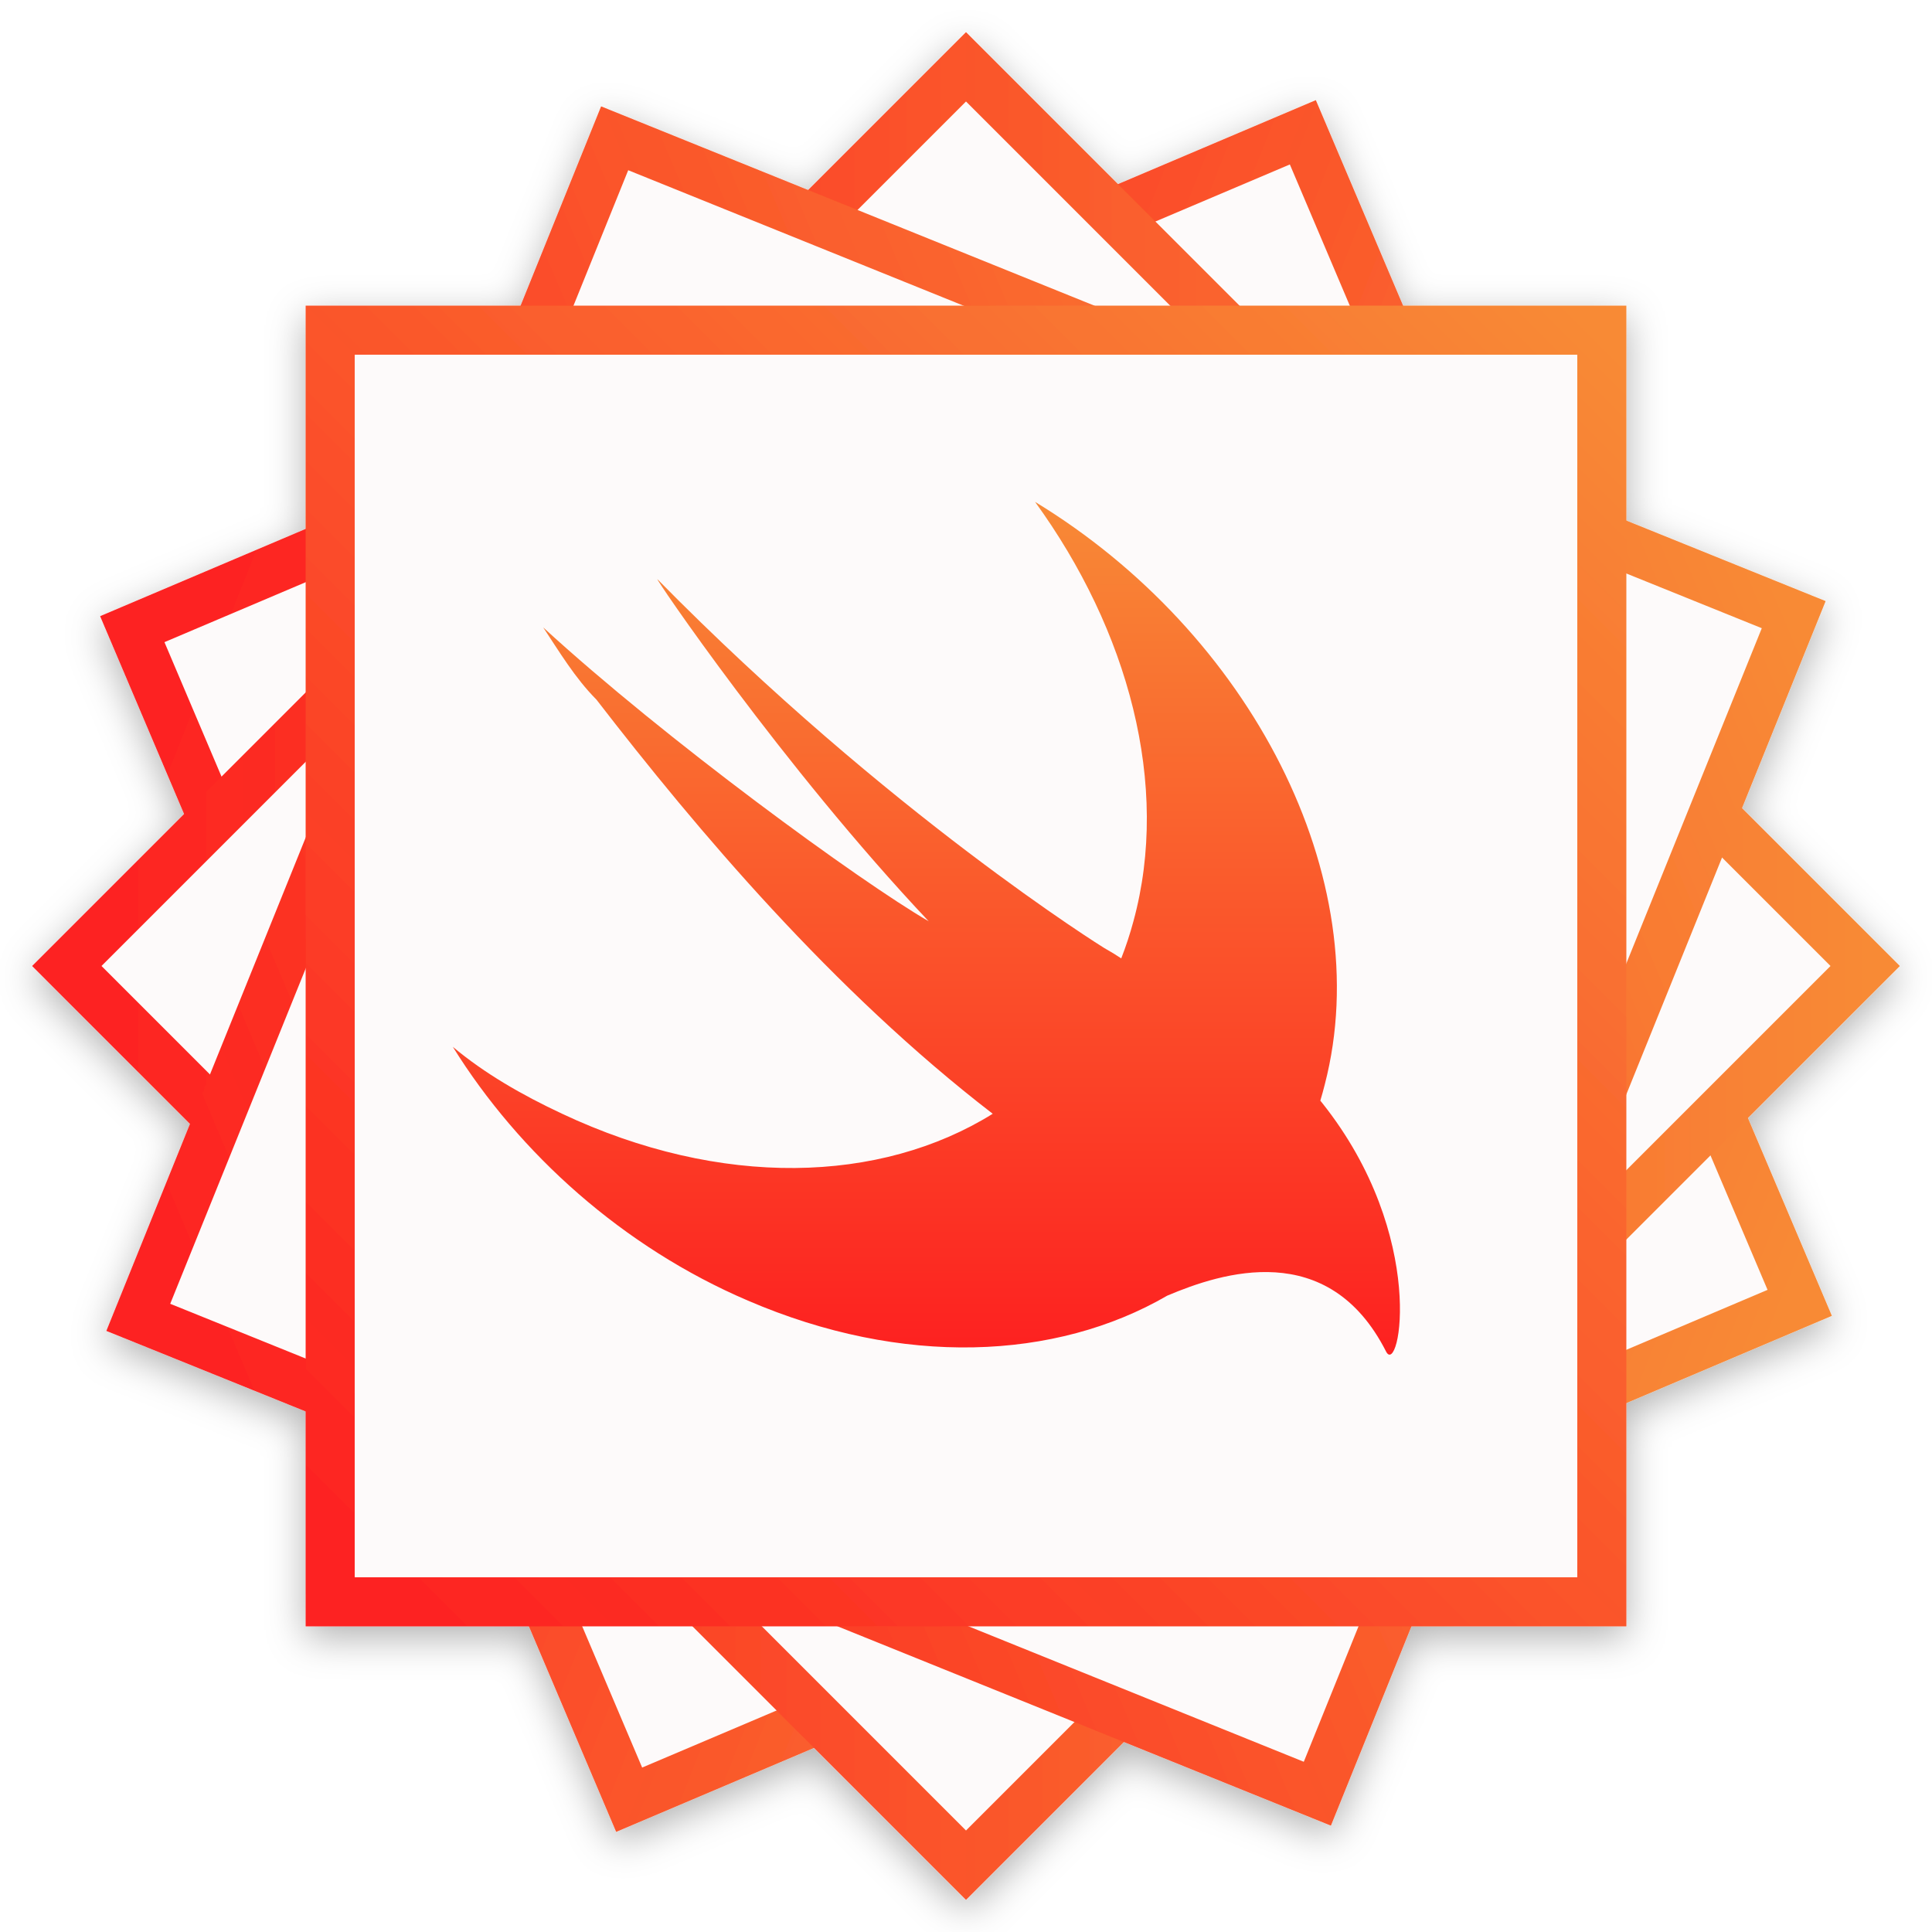
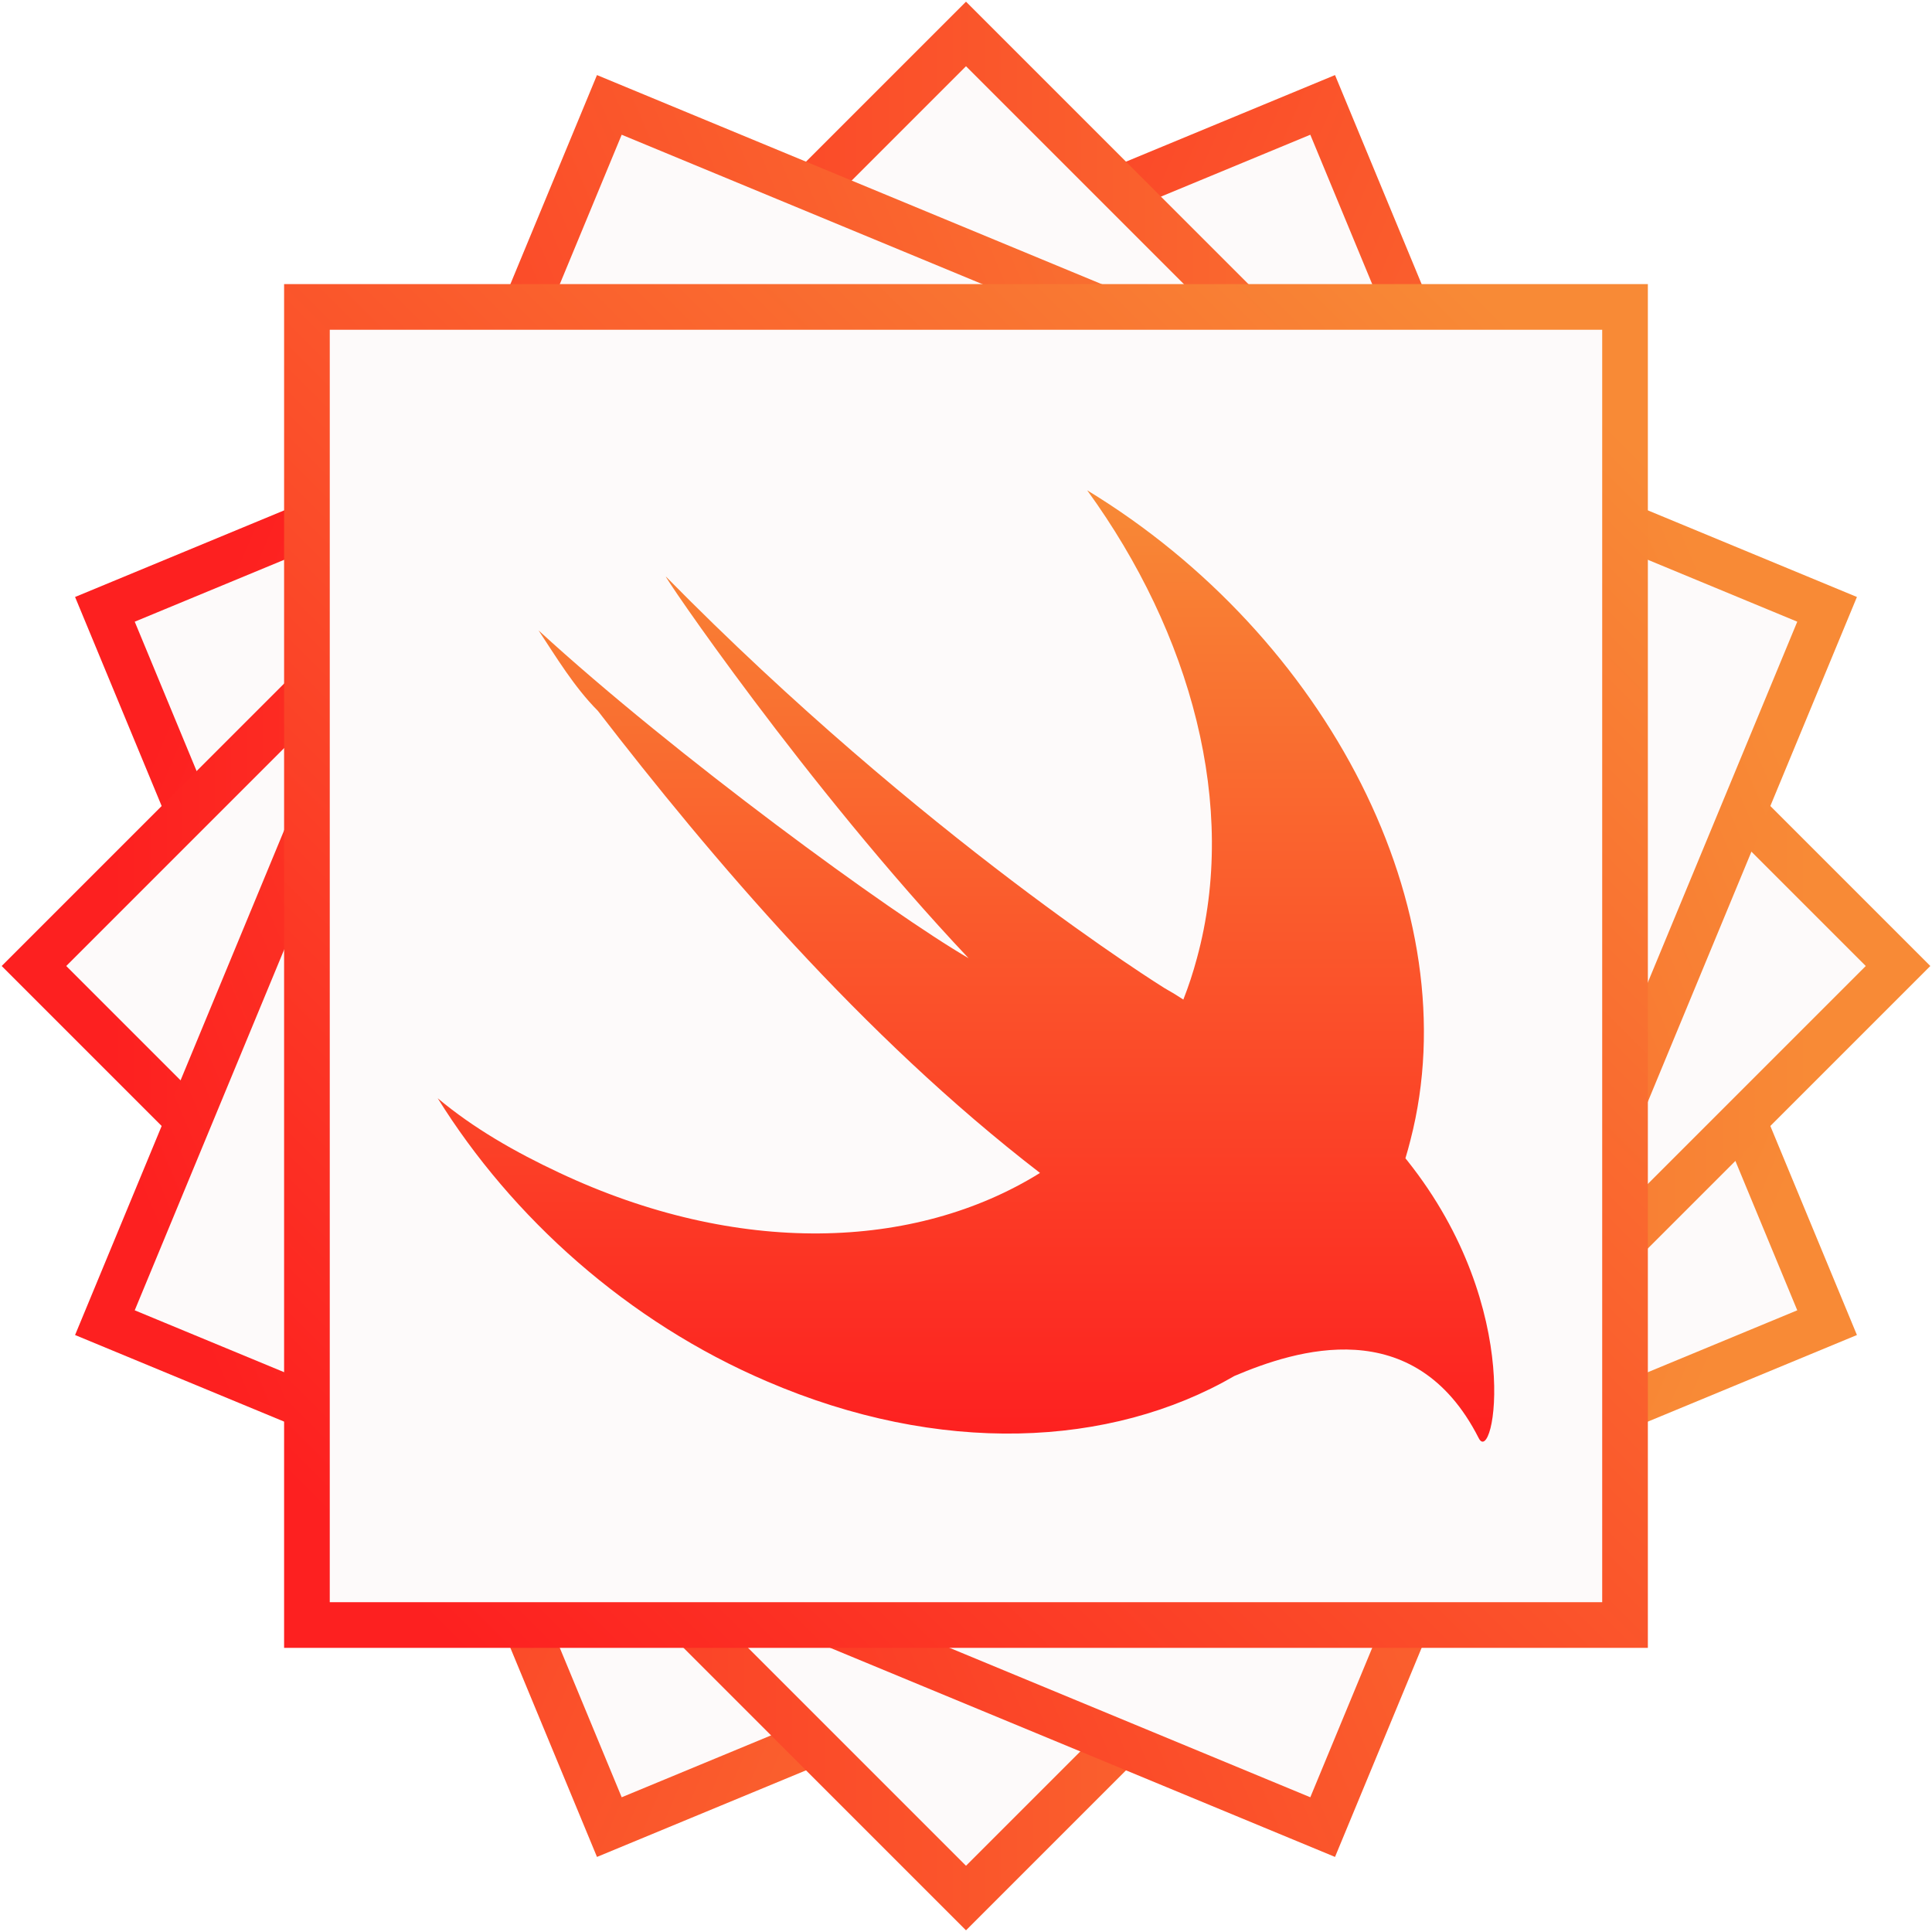
- <svg xmlns="http://www.w3.org/2000/svg" xmlns:xlink="http://www.w3.org/1999/xlink" height="512" viewBox="0 0 512 512" width="512">
-   <filter id="a" height="110.3%" width="110.3%" x="-5.1%" y="-5.1%">
-     <feOffset dx="0" dy="3" in="SourceAlpha" result="shadowOffsetOuter1" />
-     <feGaussianBlur in="shadowOffsetOuter1" result="shadowBlurOuter1" stdDeviation="5" />
-     <feColorMatrix in="shadowBlurOuter1" result="shadowMatrixOuter1" type="matrix" values="0 0 0 0 0   0 0 0 0 0   0 0 0 0 0  0 0 0 0.304 0" />
-     <feMerge>
-       <feMergeNode in="shadowMatrixOuter1" />
-       <feMergeNode in="SourceGraphic" />
-     </feMerge>
-   </filter>
-   <linearGradient id="b">
+ <svg xmlns="http://www.w3.org/2000/svg" xmlns:xlink="http://www.w3.org/1999/xlink" viewBox="0 0 512 512">
+   <linearGradient id="a" gradientTransform="matrix(128.9643 311.3474 311.3474 -128.9643 -70343.73 425135.9)" gradientUnits="userSpaceOnUse" x1="-1084.16" x2="-1085.1" y1="676.49" y2="675.56">
    <stop offset="0" stop-color="#f88a36" />
    <stop offset="1" stop-color="#fd2020" />
  </linearGradient>
-   <linearGradient id="c" x1="100%" x2="0%" xlink:href="#b" y1="0%" y2="100%" />
-   <linearGradient id="d" x1="50%" x2="50%" xlink:href="#b" y1="0%" y2="100%" />
-   <g fill="none" fill-rule="evenodd">
-     <g fill="#fdfafa" filter="url(#a)" stroke="url(#c)" stroke-width="13" transform="translate(8 8)">
-       <path d="m79.5 79.5h337v337h-337z" transform="matrix(.3907311 .9205049 -.9205049 .3907311 379.3839 -77.18652)" />
-       <path d="m79.5 79.5h337v337h-337z" transform="matrix(.7071068 .7071068 -.7071068 .7071068 248 -102.725)" />
-       <path d="m79.5 79.5h337v337h-337z" transform="matrix(.9271839 .3746066 -.3746066 .9271839 110.9608 -74.84403)" />
-       <path d="m79.5 79.5h337v337h-337z" />
-     </g>
-     <path d="m309.327 343.364c-29.566 17.162-70.219 18.925-111.119 1.311-33.116-14.157-60.593-38.938-78.208-67.253 8.455 7.079 18.319 12.744 28.887 17.696 42.238 19.893 84.467 18.53 114.185.051-.019-.019-.032-.032-.044-.051-42.275-32.566-78.208-75.044-104.98-109.73-5.639-5.664-9.866-12.744-14.094-19.115 32.41 29.734 83.846 67.253 102.161 77.877-38.746-41.065-73.273-92.034-71.866-90.621 61.299 62.3 118.373 97.699 118.373 97.699 1.888 1.069 3.345 1.961 4.517 2.756 1.235-3.157 2.319-6.436 3.231-9.835 9.864-36.106-1.406-77.17-26.069-111.15 57.067 34.689 90.891 99.819 76.795 154.334-.367 1.47-.767 2.922-1.197 4.348.165.197.329.401.494.611 28.179 35.399 20.431 72.918 16.909 65.839-15.287-30.058-43.586-20.866-57.973-14.768z" fill="url(#d)" fill-rule="nonzero" />
+   <linearGradient id="b" gradientTransform="matrix(238.295 238.295 238.295 -238.295 97625.59 419814.9)" x1="-1084.17" x2="-1085.11" xlink:href="#a" y1="676.5" y2="675.56" />
+   <linearGradient id="c" gradientTransform="matrix(311.3474 128.9643 128.9643 -311.3474 250772.75 350619.86)" x1="-1084.18" x2="-1085.12" xlink:href="#a" y1="676.51" y2="675.57" />
+   <linearGradient id="d" gradientTransform="matrix(337 0 0 -337 365782.48 228085.09)" x1="-1084.18" x2="-1085.12" xlink:href="#a" y1="676.52" y2="675.58" />
+   <linearGradient id="e" gradientTransform="matrix(251 0 0 -226 272214.44 152979.16)" x1="-1083.5" x2="-1083.5" xlink:href="#a" y1="676.32" y2="675.21" />
+   <g fill="#fdfafa" fill-rule="evenodd" stroke-width="12.1">
+     <path d="m350.52 27.8 133.68 322.72-322.72 133.68-133.68-322.72z" stroke="url(#a)" />
+     <path d="m256 9 247 247-247 247-247-247z" stroke="url(#b)" />
+     <path d="m161.48 27.8 322.72 133.68-133.68 322.72-322.72-133.68z" stroke="url(#c)" />
+     <path d="m81.34 81.34h349.31v349.31h-349.31z" stroke="url(#d)" />
  </g>
+   <path d="m327.2 364.61c-32.98 19.14-78.33 21.11-123.96 1.46-36.94-15.79-67.59-43.44-87.24-75.02 9.43 7.9 20.44 14.22 32.22 19.74 47.12 22.19 94.23 20.67 127.38.06-.02-.02-.04-.04-.05-.06-47.16-36.33-87.24-83.71-117.11-122.41-6.29-6.32-11.01-14.22-15.72-21.32 36.15 33.17 93.53 75.02 113.96 86.87-43.22-45.81-81.74-102.67-80.17-101.09 68.38 69.5 132.05 108.99 132.05 108.99 2.11 1.19 3.73 2.19 5.04 3.07 1.38-3.52 2.59-7.18 3.6-10.97 11-40.28-1.57-86.09-29.08-123.99 63.66 38.7 101.39 111.35 85.67 172.17-.41 1.64-.86 3.26-1.34 4.85.18.22.37.45.55.68 31.43 39.49 22.79 81.34 18.86 73.45-17.05-33.53-48.62-23.28-64.67-16.47z" fill="url(#e)" />
</svg>
